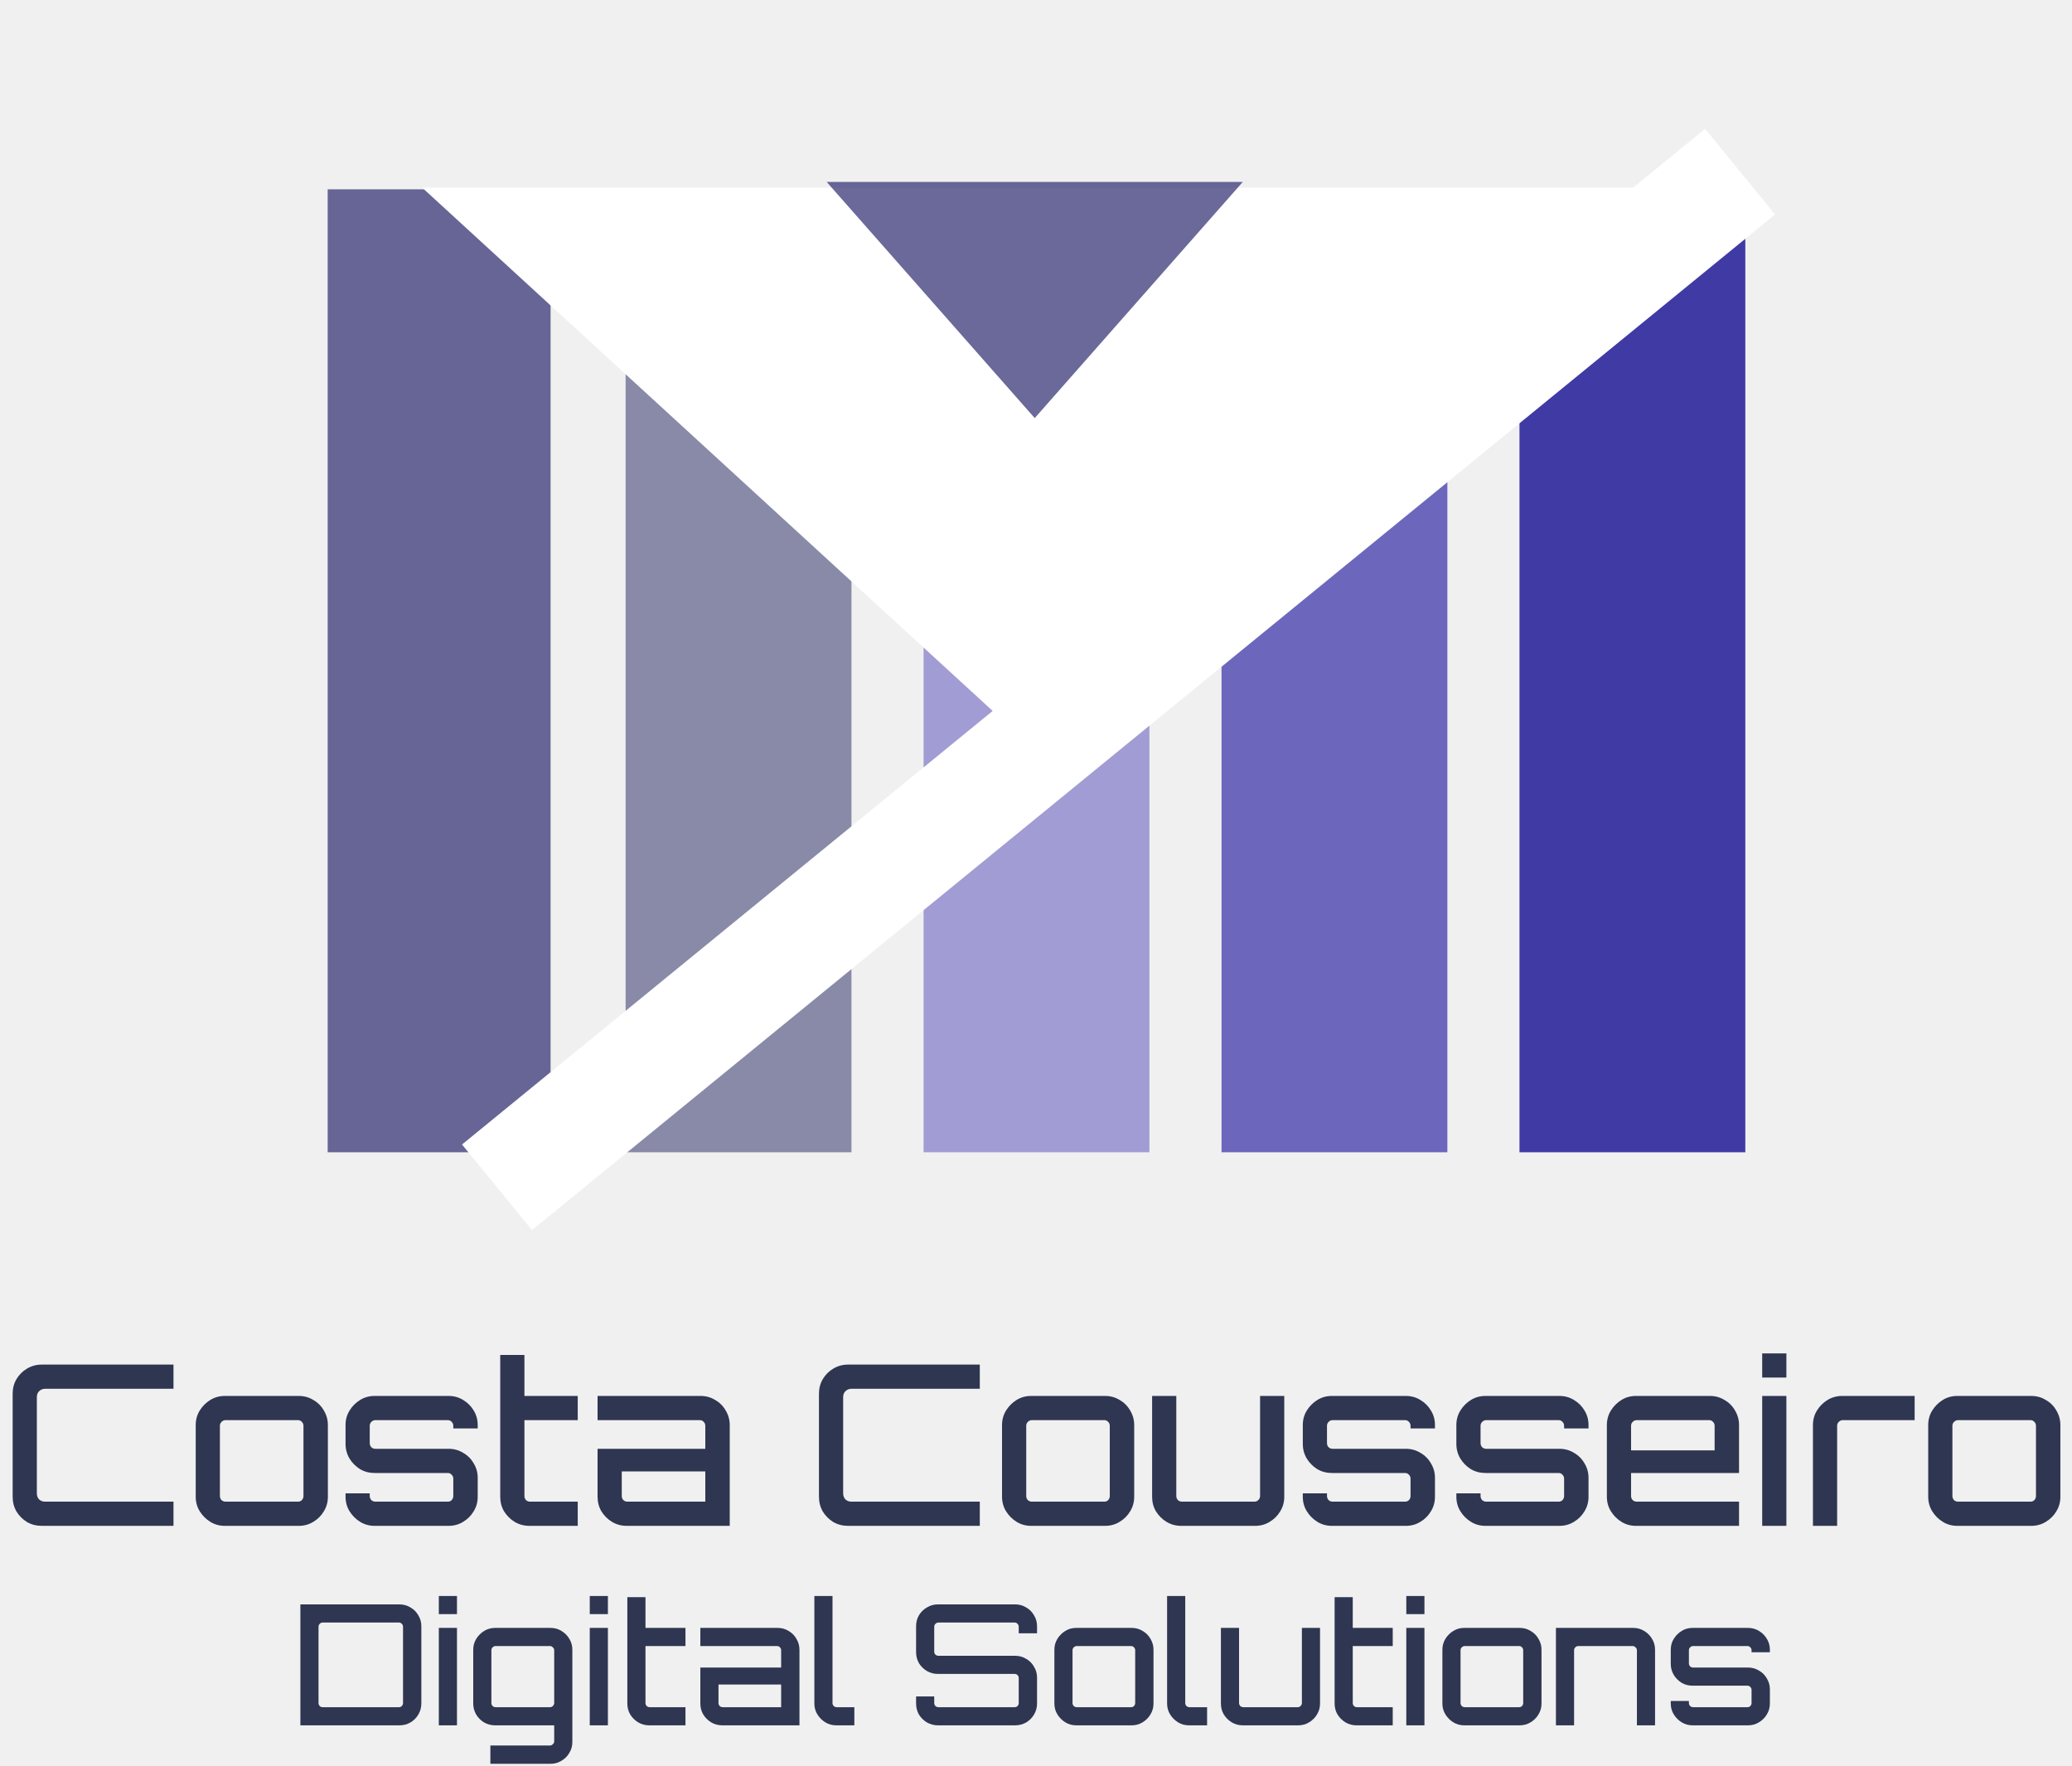
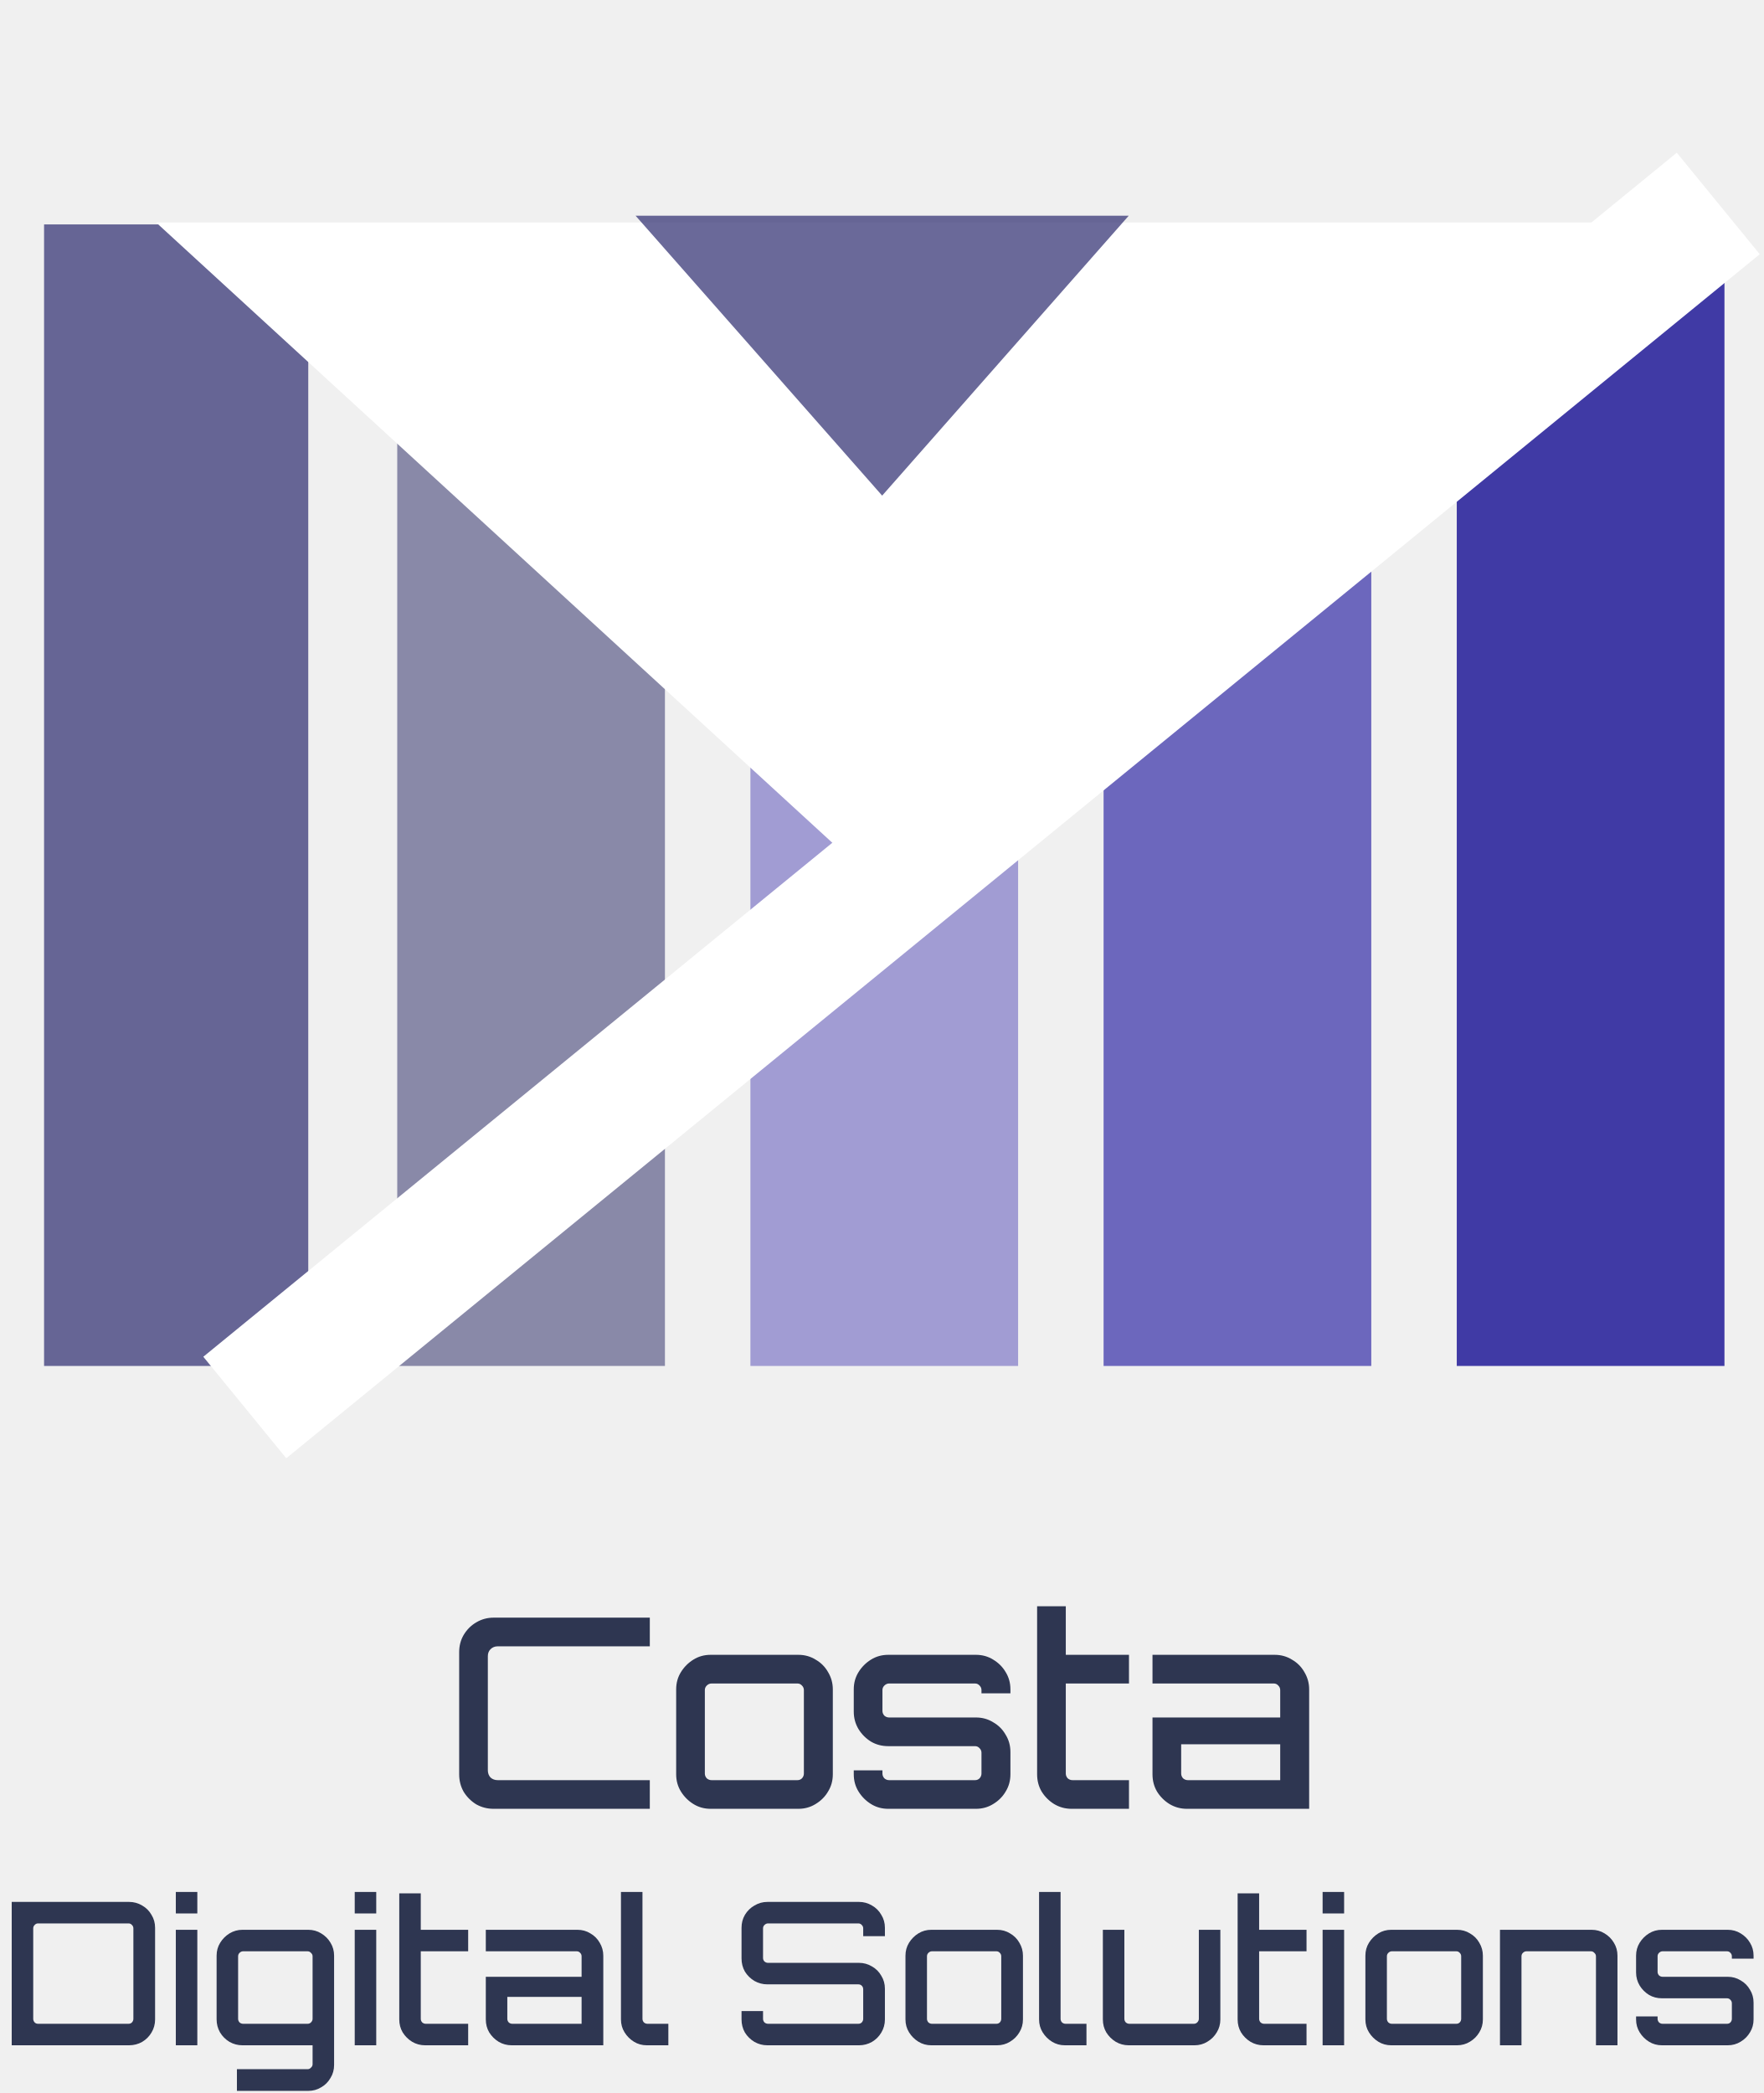
- <svg xmlns="http://www.w3.org/2000/svg" width="1184" height="1009" viewBox="0 0 1184 1009" fill="none">
-   <rect x="187.244" y="108.188" width="127.366" height="550.316" fill="#2D2C6F" fill-opacity="0.71" />
-   <rect x="868.276" y="108.188" width="129.048" height="550.316" fill="#403AA5" />
-   <rect x="527.76" y="108.188" width="129.048" height="550.316" fill="#3B31AD" fill-opacity="0.44" />
-   <rect x="357.502" y="108.188" width="129.048" height="550.316" fill="#5F5E8A" fill-opacity="0.71" />
-   <rect x="698.018" y="108.188" width="129.048" height="550.316" fill="#6C67BD" />
-   <path d="M592 429L241.26 107.25L942.74 107.25L592 429Z" fill="white" />
-   <path d="M591.271 238.935L472.391 103.984L710.152 103.984L591.271 238.935Z" fill="#2D2C6F" fill-opacity="0.71" />
-   <line x1="284.006" y1="678.533" x2="994.338" y2="98.088" stroke="white" stroke-width="63.194" />
-   <path d="M23.87 872C20.798 872 17.982 871.275 15.422 869.824C12.947 868.288 10.942 866.283 9.406 863.808C7.955 861.248 7.23 858.432 7.23 855.36V796.48C7.23 793.408 7.955 790.635 9.406 788.16C10.942 785.6 12.947 783.595 15.422 782.144C17.982 780.608 20.798 779.84 23.87 779.84H99.134V793.664H25.79C24.425 793.664 23.273 794.133 22.334 795.072C21.481 795.925 21.054 797.035 21.054 798.4V853.44C21.054 854.805 21.481 855.957 22.334 856.896C23.273 857.749 24.425 858.176 25.79 858.176H99.134V872H23.87ZM128.48 872C125.408 872 122.635 871.232 120.16 869.696C117.685 868.16 115.68 866.155 114.144 863.68C112.608 861.205 111.84 858.432 111.84 855.36V814.4C111.84 811.328 112.608 808.555 114.144 806.08C115.68 803.605 117.685 801.6 120.16 800.064C122.635 798.528 125.408 797.76 128.48 797.76H170.72C173.792 797.76 176.565 798.528 179.04 800.064C181.6 801.515 183.605 803.52 185.056 806.08C186.592 808.64 187.36 811.413 187.36 814.4V855.36C187.36 858.432 186.592 861.205 185.056 863.68C183.605 866.155 181.6 868.16 179.04 869.696C176.565 871.232 173.792 872 170.72 872H128.48ZM128.864 858.176H170.336C171.189 858.176 171.915 857.877 172.512 857.28C173.109 856.597 173.408 855.829 173.408 854.976V814.784C173.408 813.931 173.109 813.205 172.512 812.608C171.915 811.925 171.189 811.584 170.336 811.584H128.864C128.011 811.584 127.243 811.925 126.56 812.608C125.963 813.205 125.664 813.931 125.664 814.784V854.976C125.664 855.829 125.963 856.597 126.56 857.28C127.243 857.877 128.011 858.176 128.864 858.176ZM214.096 872C211.024 872 208.251 871.232 205.776 869.696C203.301 868.16 201.296 866.155 199.76 863.68C198.224 861.205 197.456 858.432 197.456 855.36V853.44H211.28V854.976C211.28 855.829 211.579 856.597 212.176 857.28C212.859 857.877 213.627 858.176 214.48 858.176H255.952C256.805 858.176 257.531 857.877 258.128 857.28C258.725 856.597 259.024 855.829 259.024 854.976V844.992C259.024 844.139 258.725 843.413 258.128 842.816C257.531 842.133 256.805 841.792 255.952 841.792H214.096C211.024 841.792 208.251 841.067 205.776 839.616C203.301 838.08 201.296 836.075 199.76 833.6C198.224 831.04 197.456 828.224 197.456 825.152V814.4C197.456 811.328 198.224 808.555 199.76 806.08C201.296 803.605 203.301 801.6 205.776 800.064C208.251 798.528 211.024 797.76 214.096 797.76H256.336C259.408 797.76 262.181 798.528 264.656 800.064C267.216 801.6 269.221 803.605 270.672 806.08C272.208 808.555 272.976 811.328 272.976 814.4V816.32H259.024V814.784C259.024 813.931 258.725 813.205 258.128 812.608C257.531 811.925 256.805 811.584 255.952 811.584H214.48C213.627 811.584 212.859 811.925 212.176 812.608C211.579 813.205 211.28 813.931 211.28 814.784V824.768C211.28 825.621 211.579 826.389 212.176 827.072C212.859 827.669 213.627 827.968 214.48 827.968H256.336C259.408 827.968 262.181 828.736 264.656 830.272C267.216 831.723 269.221 833.728 270.672 836.288C272.208 838.763 272.976 841.536 272.976 844.608V855.36C272.976 858.432 272.208 861.205 270.672 863.68C269.221 866.155 267.216 868.16 264.656 869.696C262.181 871.232 259.408 872 256.336 872H214.096ZM302.486 872C299.414 872 296.598 871.232 294.038 869.696C291.563 868.16 289.558 866.155 288.022 863.68C286.571 861.205 285.846 858.432 285.846 855.36V774.336H299.67V797.76H330.134V811.584H299.67V854.976C299.67 855.829 299.969 856.597 300.566 857.28C301.249 857.877 302.017 858.176 302.87 858.176H330.134V872H302.486ZM358.108 872C355.036 872 352.22 871.232 349.66 869.696C347.185 868.16 345.18 866.155 343.644 863.68C342.193 861.205 341.468 858.432 341.468 855.36V827.968H403.036V814.784C403.036 813.931 402.737 813.205 402.14 812.608C401.543 811.925 400.817 811.584 399.964 811.584H341.468V797.76H400.348C403.42 797.76 406.193 798.528 408.668 800.064C411.228 801.515 413.233 803.52 414.684 806.08C416.22 808.64 416.988 811.413 416.988 814.4V872H358.108ZM358.492 858.176H403.036V840.896H355.292V854.976C355.292 855.829 355.591 856.597 356.188 857.28C356.871 857.877 357.639 858.176 358.492 858.176ZM484.62 872C481.548 872 478.732 871.275 476.172 869.824C473.697 868.288 471.692 866.283 470.156 863.808C468.705 861.248 467.98 858.432 467.98 855.36V796.48C467.98 793.408 468.705 790.635 470.156 788.16C471.692 785.6 473.697 783.595 476.172 782.144C478.732 780.608 481.548 779.84 484.62 779.84H559.884V793.664H486.54C485.175 793.664 484.023 794.133 483.084 795.072C482.231 795.925 481.804 797.035 481.804 798.4V853.44C481.804 854.805 482.231 855.957 483.084 856.896C484.023 857.749 485.175 858.176 486.54 858.176H559.884V872H484.62ZM589.23 872C586.158 872 583.385 871.232 580.91 869.696C578.435 868.16 576.43 866.155 574.894 863.68C573.358 861.205 572.59 858.432 572.59 855.36V814.4C572.59 811.328 573.358 808.555 574.894 806.08C576.43 803.605 578.435 801.6 580.91 800.064C583.385 798.528 586.158 797.76 589.23 797.76H631.47C634.542 797.76 637.315 798.528 639.79 800.064C642.35 801.515 644.355 803.52 645.806 806.08C647.342 808.64 648.11 811.413 648.11 814.4V855.36C648.11 858.432 647.342 861.205 645.806 863.68C644.355 866.155 642.35 868.16 639.79 869.696C637.315 871.232 634.542 872 631.47 872H589.23ZM589.614 858.176H631.086C631.939 858.176 632.665 857.877 633.262 857.28C633.859 856.597 634.158 855.829 634.158 854.976V814.784C634.158 813.931 633.859 813.205 633.262 812.608C632.665 811.925 631.939 811.584 631.086 811.584H589.614C588.761 811.584 587.993 811.925 587.31 812.608C586.713 813.205 586.414 813.931 586.414 814.784V854.976C586.414 855.829 586.713 856.597 587.31 857.28C587.993 857.877 588.761 858.176 589.614 858.176ZM674.986 872C671.914 872 669.098 871.232 666.538 869.696C664.063 868.16 662.058 866.155 660.522 863.68C659.071 861.205 658.346 858.432 658.346 855.36V797.76H672.17V854.976C672.17 855.829 672.469 856.597 673.066 857.28C673.749 857.877 674.517 858.176 675.37 858.176H716.842C717.695 858.176 718.421 857.877 719.018 857.28C719.701 856.597 720.042 855.829 720.042 854.976V797.76H733.866V855.36C733.866 858.432 733.098 861.205 731.562 863.68C730.111 866.155 728.106 868.16 725.546 869.696C723.071 871.232 720.298 872 717.226 872H674.986ZM761.096 872C758.024 872 755.251 871.232 752.776 869.696C750.301 868.16 748.296 866.155 746.76 863.68C745.224 861.205 744.456 858.432 744.456 855.36V853.44H758.28V854.976C758.28 855.829 758.579 856.597 759.176 857.28C759.859 857.877 760.627 858.176 761.48 858.176H802.952C803.805 858.176 804.531 857.877 805.128 857.28C805.725 856.597 806.024 855.829 806.024 854.976V844.992C806.024 844.139 805.725 843.413 805.128 842.816C804.531 842.133 803.805 841.792 802.952 841.792H761.096C758.024 841.792 755.251 841.067 752.776 839.616C750.301 838.08 748.296 836.075 746.76 833.6C745.224 831.04 744.456 828.224 744.456 825.152V814.4C744.456 811.328 745.224 808.555 746.76 806.08C748.296 803.605 750.301 801.6 752.776 800.064C755.251 798.528 758.024 797.76 761.096 797.76H803.336C806.408 797.76 809.181 798.528 811.656 800.064C814.216 801.6 816.221 803.605 817.672 806.08C819.208 808.555 819.976 811.328 819.976 814.4V816.32H806.024V814.784C806.024 813.931 805.725 813.205 805.128 812.608C804.531 811.925 803.805 811.584 802.952 811.584H761.48C760.627 811.584 759.859 811.925 759.176 812.608C758.579 813.205 758.28 813.931 758.28 814.784V824.768C758.28 825.621 758.579 826.389 759.176 827.072C759.859 827.669 760.627 827.968 761.48 827.968H803.336C806.408 827.968 809.181 828.736 811.656 830.272C814.216 831.723 816.221 833.728 817.672 836.288C819.208 838.763 819.976 841.536 819.976 844.608V855.36C819.976 858.432 819.208 861.205 817.672 863.68C816.221 866.155 814.216 868.16 811.656 869.696C809.181 871.232 806.408 872 803.336 872H761.096ZM848.846 872C845.774 872 843.001 871.232 840.526 869.696C838.051 868.16 836.046 866.155 834.51 863.68C832.974 861.205 832.206 858.432 832.206 855.36V853.44H846.03V854.976C846.03 855.829 846.329 856.597 846.926 857.28C847.609 857.877 848.377 858.176 849.23 858.176H890.702C891.555 858.176 892.281 857.877 892.878 857.28C893.475 856.597 893.774 855.829 893.774 854.976V844.992C893.774 844.139 893.475 843.413 892.878 842.816C892.281 842.133 891.555 841.792 890.702 841.792H848.846C845.774 841.792 843.001 841.067 840.526 839.616C838.051 838.08 836.046 836.075 834.51 833.6C832.974 831.04 832.206 828.224 832.206 825.152V814.4C832.206 811.328 832.974 808.555 834.51 806.08C836.046 803.605 838.051 801.6 840.526 800.064C843.001 798.528 845.774 797.76 848.846 797.76H891.086C894.158 797.76 896.931 798.528 899.406 800.064C901.966 801.6 903.971 803.605 905.422 806.08C906.958 808.555 907.726 811.328 907.726 814.4V816.32H893.774V814.784C893.774 813.931 893.475 813.205 892.878 812.608C892.281 811.925 891.555 811.584 890.702 811.584H849.23C848.377 811.584 847.609 811.925 846.926 812.608C846.329 813.205 846.03 813.931 846.03 814.784V824.768C846.03 825.621 846.329 826.389 846.926 827.072C847.609 827.669 848.377 827.968 849.23 827.968H891.086C894.158 827.968 896.931 828.736 899.406 830.272C901.966 831.723 903.971 833.728 905.422 836.288C906.958 838.763 907.726 841.536 907.726 844.608V855.36C907.726 858.432 906.958 861.205 905.422 863.68C903.971 866.155 901.966 868.16 899.406 869.696C896.931 871.232 894.158 872 891.086 872H848.846ZM934.855 872C931.783 872 929.01 871.232 926.535 869.696C924.06 868.16 922.055 866.155 920.519 863.68C918.983 861.205 918.215 858.432 918.215 855.36V814.4C918.215 811.328 918.983 808.555 920.519 806.08C922.055 803.605 924.06 801.6 926.535 800.064C929.01 798.528 931.783 797.76 934.855 797.76H977.095C980.167 797.76 982.94 798.528 985.415 800.064C987.975 801.515 989.98 803.52 991.431 806.08C992.967 808.64 993.735 811.413 993.735 814.4V841.792H932.039V854.976C932.039 855.829 932.338 856.597 932.935 857.28C933.618 857.877 934.386 858.176 935.239 858.176H993.735V872H934.855ZM932.039 828.864H979.783V814.784C979.783 813.931 979.484 813.205 978.887 812.608C978.29 811.925 977.564 811.584 976.711 811.584H935.239C934.386 811.584 933.618 811.925 932.935 812.608C932.338 813.205 932.039 813.931 932.039 814.784V828.864ZM1006.97 872V797.76H1020.79V872H1006.97ZM1006.97 787.264V773.44H1020.79V787.264H1006.97ZM1035.97 872V814.4C1035.97 811.328 1036.74 808.555 1038.27 806.08C1039.81 803.605 1041.81 801.6 1044.29 800.064C1046.85 798.528 1049.62 797.76 1052.61 797.76H1094.08V811.584H1052.99C1052.14 811.584 1051.37 811.925 1050.69 812.608C1050.09 813.205 1049.79 813.931 1049.79 814.784V872H1035.97ZM1118.48 872C1115.41 872 1112.63 871.232 1110.16 869.696C1107.69 868.16 1105.68 866.155 1104.14 863.68C1102.61 861.205 1101.84 858.432 1101.84 855.36V814.4C1101.84 811.328 1102.61 808.555 1104.14 806.08C1105.68 803.605 1107.69 801.6 1110.16 800.064C1112.63 798.528 1115.41 797.76 1118.48 797.76H1160.72C1163.79 797.76 1166.57 798.528 1169.04 800.064C1171.6 801.515 1173.61 803.52 1175.06 806.08C1176.59 808.64 1177.36 811.413 1177.36 814.4V855.36C1177.36 858.432 1176.59 861.205 1175.06 863.68C1173.61 866.155 1171.6 868.16 1169.04 869.696C1166.57 871.232 1163.79 872 1160.72 872H1118.48ZM1118.86 858.176H1160.34C1161.19 858.176 1161.91 857.877 1162.51 857.28C1163.11 856.597 1163.41 855.829 1163.41 854.976V814.784C1163.41 813.931 1163.11 813.205 1162.51 812.608C1161.91 811.925 1161.19 811.584 1160.34 811.584H1118.86C1118.01 811.584 1117.24 811.925 1116.56 812.608C1115.96 813.205 1115.66 813.931 1115.66 814.784V854.976C1115.66 855.829 1115.96 856.597 1116.56 857.28C1117.24 857.877 1118.01 858.176 1118.86 858.176Z" fill="#2E3651" />
-   <path d="M171.646 986V916.88H228.19C230.494 916.88 232.606 917.456 234.526 918.608C236.446 919.696 237.95 921.2 239.038 923.12C240.19 924.976 240.766 927.056 240.766 929.36V973.52C240.766 975.824 240.19 977.936 239.038 979.856C237.95 981.712 236.446 983.216 234.526 984.368C232.606 985.456 230.494 986 228.19 986H171.646ZM184.318 975.632H227.998C228.638 975.632 229.182 975.408 229.63 974.96C230.078 974.448 230.302 973.872 230.302 973.232V929.648C230.302 929.008 230.078 928.464 229.63 928.016C229.182 927.504 228.638 927.248 227.998 927.248H184.318C183.678 927.248 183.134 927.504 182.686 928.016C182.238 928.464 182.014 929.008 182.014 929.648V973.232C182.014 973.872 182.238 974.448 182.686 974.96C183.134 975.408 183.678 975.632 184.318 975.632ZM250.757 986V930.32H261.125V986H250.757ZM250.757 922.448V912.08H261.125V922.448H250.757ZM280.212 1007.98V997.52H314.292C314.932 997.52 315.476 997.264 315.924 996.752C316.436 996.304 316.692 995.76 316.692 995.12V986H282.9C280.66 986 278.58 985.456 276.66 984.368C274.74 983.216 273.204 981.68 272.052 979.76C270.964 977.84 270.42 975.76 270.42 973.52V942.8C270.42 940.496 270.996 938.416 272.148 936.56C273.3 934.704 274.804 933.2 276.66 932.048C278.58 930.896 280.66 930.32 282.9 930.32H314.58C316.884 930.32 318.964 930.896 320.82 932.048C322.74 933.2 324.244 934.704 325.332 936.56C326.484 938.416 327.06 940.496 327.06 942.8V995.504C327.06 997.808 326.484 999.888 325.332 1001.74C324.244 1003.66 322.74 1005.17 320.82 1006.26C318.964 1007.41 316.884 1007.98 314.58 1007.98H280.212ZM283.188 975.632H314.292C314.932 975.632 315.476 975.408 315.924 974.96C316.436 974.448 316.692 973.872 316.692 973.232V943.088C316.692 942.448 316.436 941.904 315.924 941.456C315.476 940.944 314.932 940.688 314.292 940.688H283.188C282.548 940.688 281.972 940.944 281.46 941.456C281.012 941.904 280.788 942.448 280.788 943.088V973.232C280.788 973.872 281.012 974.448 281.46 974.96C281.972 975.408 282.548 975.632 283.188 975.632ZM337.007 986V930.32H347.375V986H337.007ZM337.007 922.448V912.08H347.375V922.448H337.007ZM370.958 986C368.654 986 366.542 985.424 364.622 984.272C362.766 983.12 361.262 981.616 360.11 979.76C359.022 977.904 358.478 975.824 358.478 973.52V912.752H368.846V930.32H391.694V940.688H368.846V973.232C368.846 973.872 369.07 974.448 369.518 974.96C370.03 975.408 370.606 975.632 371.246 975.632H391.694V986H370.958ZM412.675 986C410.371 986 408.259 985.424 406.339 984.272C404.483 983.12 402.979 981.616 401.827 979.76C400.739 977.904 400.195 975.824 400.195 973.52V952.976H446.371V943.088C446.371 942.448 446.147 941.904 445.699 941.456C445.251 940.944 444.707 940.688 444.067 940.688H400.195V930.32H444.355C446.659 930.32 448.739 930.896 450.595 932.048C452.515 933.136 454.019 934.64 455.107 936.56C456.259 938.48 456.835 940.56 456.835 942.8V986H412.675ZM412.963 975.632H446.371V962.672H410.563V973.232C410.563 973.872 410.787 974.448 411.235 974.96C411.747 975.408 412.323 975.632 412.963 975.632ZM477.831 986C475.527 986 473.447 985.424 471.591 984.272C469.735 983.12 468.231 981.616 467.079 979.76C465.927 977.904 465.351 975.824 465.351 973.52V912.08H475.719V973.232C475.719 973.872 475.943 974.448 476.391 974.96C476.903 975.408 477.479 975.632 478.119 975.632H488.199V986H477.831ZM535.956 986C533.716 986 531.636 985.456 529.716 984.368C527.796 983.216 526.26 981.712 525.108 979.856C524.02 977.936 523.476 975.824 523.476 973.52V969.488H533.844V973.232C533.844 973.872 534.068 974.448 534.516 974.96C535.028 975.408 535.604 975.632 536.244 975.632H579.828C580.468 975.632 581.012 975.408 581.46 974.96C581.908 974.448 582.132 973.872 582.132 973.232V959.024C582.132 958.32 581.908 957.744 581.46 957.296C581.012 956.848 580.468 956.624 579.828 956.624H535.956C533.716 956.624 531.636 956.08 529.716 954.992C527.796 953.84 526.26 952.336 525.108 950.48C524.02 948.56 523.476 946.448 523.476 944.144V929.36C523.476 927.056 524.02 924.976 525.108 923.12C526.26 921.2 527.796 919.696 529.716 918.608C531.636 917.456 533.716 916.88 535.956 916.88H580.116C582.356 916.88 584.436 917.456 586.356 918.608C588.276 919.696 589.78 921.2 590.868 923.12C592.02 924.976 592.596 927.056 592.596 929.36V933.392H582.132V929.648C582.132 929.008 581.908 928.464 581.46 928.016C581.012 927.504 580.468 927.248 579.828 927.248H536.244C535.604 927.248 535.028 927.504 534.516 928.016C534.068 928.464 533.844 929.008 533.844 929.648V943.856C533.844 944.56 534.068 945.136 534.516 945.584C535.028 946.032 535.604 946.256 536.244 946.256H580.116C582.356 946.256 584.436 946.832 586.356 947.984C588.276 949.072 589.78 950.576 590.868 952.496C592.02 954.352 592.596 956.432 592.596 958.736V973.52C592.596 975.824 592.02 977.936 590.868 979.856C589.78 981.712 588.276 983.216 586.356 984.368C584.436 985.456 582.356 986 580.116 986H535.956ZM614.985 986C612.681 986 610.601 985.424 608.745 984.272C606.889 983.12 605.385 981.616 604.233 979.76C603.081 977.904 602.505 975.824 602.505 973.52V942.8C602.505 940.496 603.081 938.416 604.233 936.56C605.385 934.704 606.889 933.2 608.745 932.048C610.601 930.896 612.681 930.32 614.985 930.32H646.665C648.969 930.32 651.049 930.896 652.905 932.048C654.825 933.136 656.329 934.64 657.417 936.56C658.569 938.48 659.145 940.56 659.145 942.8V973.52C659.145 975.824 658.569 977.904 657.417 979.76C656.329 981.616 654.825 983.12 652.905 984.272C651.049 985.424 648.969 986 646.665 986H614.985ZM615.273 975.632H646.377C647.017 975.632 647.561 975.408 648.009 974.96C648.457 974.448 648.681 973.872 648.681 973.232V943.088C648.681 942.448 648.457 941.904 648.009 941.456C647.561 940.944 647.017 940.688 646.377 940.688H615.273C614.633 940.688 614.057 940.944 613.545 941.456C613.097 941.904 612.873 942.448 612.873 943.088V973.232C612.873 973.872 613.097 974.448 613.545 974.96C614.057 975.408 614.633 975.632 615.273 975.632ZM679.393 986C677.089 986 675.009 985.424 673.153 984.272C671.297 983.12 669.793 981.616 668.641 979.76C667.489 977.904 666.913 975.824 666.913 973.52V912.08H677.281V973.232C677.281 973.872 677.505 974.448 677.953 974.96C678.465 975.408 679.041 975.632 679.681 975.632H689.761V986H679.393ZM710.146 986C707.842 986 705.73 985.424 703.81 984.272C701.954 983.12 700.45 981.616 699.298 979.76C698.21 977.904 697.666 975.824 697.666 973.52V930.32H708.034V973.232C708.034 973.872 708.258 974.448 708.706 974.96C709.218 975.408 709.794 975.632 710.434 975.632H741.538C742.178 975.632 742.722 975.408 743.17 974.96C743.682 974.448 743.938 973.872 743.938 973.232V930.32H754.306V973.52C754.306 975.824 753.73 977.904 752.578 979.76C751.49 981.616 749.986 983.12 748.066 984.272C746.21 985.424 744.13 986 741.826 986H710.146ZM775.114 986C772.81 986 770.698 985.424 768.778 984.272C766.922 983.12 765.418 981.616 764.266 979.76C763.178 977.904 762.634 975.824 762.634 973.52V912.752H773.002V930.32H795.85V940.688H773.002V973.232C773.002 973.872 773.226 974.448 773.674 974.96C774.186 975.408 774.762 975.632 775.402 975.632H795.85V986H775.114ZM803.601 986V930.32H813.969V986H803.601ZM803.601 922.448V912.08H813.969V922.448H803.601ZM836.704 986C834.4 986 832.32 985.424 830.464 984.272C828.608 983.12 827.104 981.616 825.952 979.76C824.8 977.904 824.224 975.824 824.224 973.52V942.8C824.224 940.496 824.8 938.416 825.952 936.56C827.104 934.704 828.608 933.2 830.464 932.048C832.32 930.896 834.4 930.32 836.704 930.32H868.384C870.688 930.32 872.768 930.896 874.624 932.048C876.544 933.136 878.048 934.64 879.136 936.56C880.288 938.48 880.864 940.56 880.864 942.8V973.52C880.864 975.824 880.288 977.904 879.136 979.76C878.048 981.616 876.544 983.12 874.624 984.272C872.768 985.424 870.688 986 868.384 986H836.704ZM836.992 975.632H868.096C868.736 975.632 869.28 975.408 869.728 974.96C870.176 974.448 870.4 973.872 870.4 973.232V943.088C870.4 942.448 870.176 941.904 869.728 941.456C869.28 940.944 868.736 940.688 868.096 940.688H836.992C836.352 940.688 835.776 940.944 835.264 941.456C834.816 941.904 834.592 942.448 834.592 943.088V973.232C834.592 973.872 834.816 974.448 835.264 974.96C835.776 975.408 836.352 975.632 836.992 975.632ZM889.105 986V930.32H933.265C935.569 930.32 937.649 930.896 939.505 932.048C941.425 933.2 942.929 934.704 944.017 936.56C945.169 938.416 945.745 940.496 945.745 942.8V986H935.377V943.088C935.377 942.448 935.121 941.904 934.609 941.456C934.161 940.944 933.617 940.688 932.977 940.688H901.873C901.233 940.688 900.657 940.944 900.145 941.456C899.697 941.904 899.473 942.448 899.473 943.088V986H889.105ZM967.197 986C964.893 986 962.813 985.424 960.957 984.272C959.101 983.12 957.597 981.616 956.445 979.76C955.293 977.904 954.717 975.824 954.717 973.52V972.08H965.085V973.232C965.085 973.872 965.309 974.448 965.757 974.96C966.269 975.408 966.845 975.632 967.485 975.632H998.589C999.229 975.632 999.773 975.408 1000.22 974.96C1000.67 974.448 1000.89 973.872 1000.89 973.232V965.744C1000.89 965.104 1000.67 964.56 1000.22 964.112C999.773 963.6 999.229 963.344 998.589 963.344H967.197C964.893 963.344 962.813 962.8 960.957 961.712C959.101 960.56 957.597 959.056 956.445 957.2C955.293 955.28 954.717 953.168 954.717 950.864V942.8C954.717 940.496 955.293 938.416 956.445 936.56C957.597 934.704 959.101 933.2 960.957 932.048C962.813 930.896 964.893 930.32 967.197 930.32H998.877C1001.18 930.32 1003.26 930.896 1005.12 932.048C1007.04 933.2 1008.54 934.704 1009.63 936.56C1010.78 938.416 1011.36 940.496 1011.36 942.8V944.24H1000.89V943.088C1000.89 942.448 1000.67 941.904 1000.22 941.456C999.773 940.944 999.229 940.688 998.589 940.688H967.485C966.845 940.688 966.269 940.944 965.757 941.456C965.309 941.904 965.085 942.448 965.085 943.088V950.576C965.085 951.216 965.309 951.792 965.757 952.304C966.269 952.752 966.845 952.976 967.485 952.976H998.877C1001.18 952.976 1003.26 953.552 1005.12 954.704C1007.04 955.792 1008.54 957.296 1009.63 959.216C1010.78 961.072 1011.36 963.152 1011.36 965.456V973.52C1011.36 975.824 1010.78 977.904 1009.63 979.76C1008.54 981.616 1007.04 983.12 1005.12 984.272C1003.26 985.424 1001.18 986 998.877 986H967.197Z" fill="#2E3651" />
+ <svg xmlns="http://www.w3.org/2000/svg" width="850" height="1009" viewBox="0 0 850 1009" fill="none">
+   <rect x="21.244" y="108.188" width="127.366" height="550.316" fill="#2D2C6F" fill-opacity="0.71" />
+   <rect x="702.276" y="108.188" width="129.048" height="550.316" fill="#403AA5" />
+   <rect x="361.76" y="108.188" width="129.048" height="550.316" fill="#3B31AD" fill-opacity="0.44" />
+   <rect x="191.502" y="108.188" width="129.048" height="550.316" fill="#5F5E8A" fill-opacity="0.71" />
+   <rect x="532.018" y="108.188" width="129.048" height="550.316" fill="#6C67BD" />
+   <path d="M426 429L75.26 107.25L776.74 107.25L426 429Z" fill="white" />
+   <path d="M425.271 238.935L306.391 103.984L544.152 103.984L425.271 238.935Z" fill="#2D2C6F" fill-opacity="0.71" />
+   <line x1="118.006" y1="678.533" x2="828.338" y2="98.088" stroke="white" stroke-width="63.194" />
+   <path d="M237.995 872C234.923 872 232.107 871.275 229.547 869.824C227.072 868.288 225.067 866.283 223.531 863.808C222.08 861.248 221.355 858.432 221.355 855.36V796.48C221.355 793.408 222.08 790.635 223.531 788.16C225.067 785.6 227.072 783.595 229.547 782.144C232.107 780.608 234.923 779.84 237.995 779.84H313.259V793.664H239.915C238.55 793.664 237.398 794.133 236.459 795.072C235.606 795.925 235.179 797.035 235.179 798.4V853.44C235.179 854.805 235.606 855.957 236.459 856.896C237.398 857.749 238.55 858.176 239.915 858.176H313.259V872H237.995ZM342.605 872C339.533 872 336.76 871.232 334.285 869.696C331.81 868.16 329.805 866.155 328.269 863.68C326.733 861.205 325.965 858.432 325.965 855.36V814.4C325.965 811.328 326.733 808.555 328.269 806.08C329.805 803.605 331.81 801.6 334.285 800.064C336.76 798.528 339.533 797.76 342.605 797.76H384.845C387.917 797.76 390.69 798.528 393.165 800.064C395.725 801.515 397.73 803.52 399.181 806.08C400.717 808.64 401.485 811.413 401.485 814.4V855.36C401.485 858.432 400.717 861.205 399.181 863.68C397.73 866.155 395.725 868.16 393.165 869.696C390.69 871.232 387.917 872 384.845 872H342.605ZM342.989 858.176H384.461C385.314 858.176 386.04 857.877 386.637 857.28C387.234 856.597 387.533 855.829 387.533 854.976V814.784C387.533 813.931 387.234 813.205 386.637 812.608C386.04 811.925 385.314 811.584 384.461 811.584H342.989C342.136 811.584 341.368 811.925 340.685 812.608C340.088 813.205 339.789 813.931 339.789 814.784V854.976C339.789 855.829 340.088 856.597 340.685 857.28C341.368 857.877 342.136 858.176 342.989 858.176ZM428.221 872C425.149 872 422.376 871.232 419.901 869.696C417.426 868.16 415.421 866.155 413.885 863.68C412.349 861.205 411.581 858.432 411.581 855.36V853.44H425.405V854.976C425.405 855.829 425.704 856.597 426.301 857.28C426.984 857.877 427.752 858.176 428.605 858.176H470.077C470.93 858.176 471.656 857.877 472.253 857.28C472.85 856.597 473.149 855.829 473.149 854.976V844.992C473.149 844.139 472.85 843.413 472.253 842.816C471.656 842.133 470.93 841.792 470.077 841.792H428.221C425.149 841.792 422.376 841.067 419.901 839.616C417.426 838.08 415.421 836.075 413.885 833.6C412.349 831.04 411.581 828.224 411.581 825.152V814.4C411.581 811.328 412.349 808.555 413.885 806.08C415.421 803.605 417.426 801.6 419.901 800.064C422.376 798.528 425.149 797.76 428.221 797.76H470.461C473.533 797.76 476.306 798.528 478.781 800.064C481.341 801.6 483.346 803.605 484.797 806.08C486.333 808.555 487.101 811.328 487.101 814.4V816.32H473.149V814.784C473.149 813.931 472.85 813.205 472.253 812.608C471.656 811.925 470.93 811.584 470.077 811.584H428.605C427.752 811.584 426.984 811.925 426.301 812.608C425.704 813.205 425.405 813.931 425.405 814.784V824.768C425.405 825.621 425.704 826.389 426.301 827.072C426.984 827.669 427.752 827.968 428.605 827.968H470.461C473.533 827.968 476.306 828.736 478.781 830.272C481.341 831.723 483.346 833.728 484.797 836.288C486.333 838.763 487.101 841.536 487.101 844.608V855.36C487.101 858.432 486.333 861.205 484.797 863.68C483.346 866.155 481.341 868.16 478.781 869.696C476.306 871.232 473.533 872 470.461 872H428.221ZM516.611 872C513.539 872 510.723 871.232 508.163 869.696C505.688 868.16 503.683 866.155 502.147 863.68C500.696 861.205 499.971 858.432 499.971 855.36V774.336H513.795V797.76H544.259V811.584H513.795V854.976C513.795 855.829 514.094 856.597 514.691 857.28C515.374 857.877 516.142 858.176 516.995 858.176H544.259V872H516.611ZM572.233 872C569.161 872 566.345 871.232 563.785 869.696C561.31 868.16 559.305 866.155 557.769 863.68C556.318 861.205 555.593 858.432 555.593 855.36V827.968H617.161V814.784C617.161 813.931 616.862 813.205 616.265 812.608C615.668 811.925 614.942 811.584 614.089 811.584H555.593V797.76H614.473C617.545 797.76 620.318 798.528 622.793 800.064C625.353 801.515 627.358 803.52 628.809 806.08C630.345 808.64 631.113 811.413 631.113 814.4V872H572.233ZM572.617 858.176H617.161V840.896H569.417V854.976C569.417 855.829 569.716 856.597 570.313 857.28C570.996 857.877 571.764 858.176 572.617 858.176Z" fill="#2E3651" />
+   <path d="M5.646 986V916.88H62.19C64.494 916.88 66.606 917.456 68.526 918.608C70.446 919.696 71.95 921.2 73.038 923.12C74.19 924.976 74.766 927.056 74.766 929.36V973.52C74.766 975.824 74.19 977.936 73.038 979.856C71.95 981.712 70.446 983.216 68.526 984.368C66.606 985.456 64.494 986 62.19 986H5.646ZM18.318 975.632H61.998C62.638 975.632 63.182 975.408 63.63 974.96C64.078 974.448 64.302 973.872 64.302 973.232V929.648C64.302 929.008 64.078 928.464 63.63 928.016C63.182 927.504 62.638 927.248 61.998 927.248H18.318C17.678 927.248 17.134 927.504 16.686 928.016C16.238 928.464 16.014 929.008 16.014 929.648V973.232C16.014 973.872 16.238 974.448 16.686 974.96C17.134 975.408 17.678 975.632 18.318 975.632ZM84.757 986V930.32H95.125V986H84.757ZM84.757 922.448V912.08H95.125V922.448H84.757ZM114.212 1007.98V997.52H148.292C148.932 997.52 149.476 997.264 149.924 996.752C150.436 996.304 150.692 995.76 150.692 995.12V986H116.9C114.66 986 112.58 985.456 110.66 984.368C108.74 983.216 107.204 981.68 106.052 979.76C104.964 977.84 104.42 975.76 104.42 973.52V942.8C104.42 940.496 104.996 938.416 106.148 936.56C107.3 934.704 108.804 933.2 110.66 932.048C112.58 930.896 114.66 930.32 116.9 930.32H148.58C150.884 930.32 152.964 930.896 154.82 932.048C156.74 933.2 158.244 934.704 159.332 936.56C160.484 938.416 161.06 940.496 161.06 942.8V995.504C161.06 997.808 160.484 999.888 159.332 1001.74C158.244 1003.66 156.74 1005.17 154.82 1006.26C152.964 1007.41 150.884 1007.98 148.58 1007.98H114.212ZM117.188 975.632H148.292C148.932 975.632 149.476 975.408 149.924 974.96C150.436 974.448 150.692 973.872 150.692 973.232V943.088C150.692 942.448 150.436 941.904 149.924 941.456C149.476 940.944 148.932 940.688 148.292 940.688H117.188C116.548 940.688 115.972 940.944 115.46 941.456C115.012 941.904 114.788 942.448 114.788 943.088V973.232C114.788 973.872 115.012 974.448 115.46 974.96C115.972 975.408 116.548 975.632 117.188 975.632ZM171.007 986V930.32H181.375V986H171.007ZM171.007 922.448V912.08H181.375V922.448H171.007ZM204.958 986C202.654 986 200.542 985.424 198.622 984.272C196.766 983.12 195.262 981.616 194.11 979.76C193.022 977.904 192.478 975.824 192.478 973.52V912.752H202.846V930.32H225.694V940.688H202.846V973.232C202.846 973.872 203.07 974.448 203.518 974.96C204.03 975.408 204.606 975.632 205.246 975.632H225.694V986H204.958ZM246.675 986C244.371 986 242.259 985.424 240.339 984.272C238.483 983.12 236.979 981.616 235.827 979.76C234.739 977.904 234.195 975.824 234.195 973.52V952.976H280.371V943.088C280.371 942.448 280.147 941.904 279.699 941.456C279.251 940.944 278.707 940.688 278.067 940.688H234.195V930.32H278.355C280.659 930.32 282.739 930.896 284.595 932.048C286.515 933.136 288.019 934.64 289.107 936.56C290.259 938.48 290.835 940.56 290.835 942.8V986H246.675ZM246.963 975.632H280.371V962.672H244.563V973.232C244.563 973.872 244.787 974.448 245.235 974.96C245.747 975.408 246.323 975.632 246.963 975.632ZM311.831 986C309.527 986 307.447 985.424 305.591 984.272C303.735 983.12 302.231 981.616 301.079 979.76C299.927 977.904 299.351 975.824 299.351 973.52V912.08H309.719V973.232C309.719 973.872 309.943 974.448 310.391 974.96C310.903 975.408 311.479 975.632 312.119 975.632H322.199V986H311.831ZM369.956 986C367.716 986 365.636 985.456 363.716 984.368C361.796 983.216 360.26 981.712 359.108 979.856C358.02 977.936 357.476 975.824 357.476 973.52V969.488H367.844V973.232C367.844 973.872 368.068 974.448 368.516 974.96C369.028 975.408 369.604 975.632 370.244 975.632H413.828C414.468 975.632 415.012 975.408 415.46 974.96C415.908 974.448 416.132 973.872 416.132 973.232V959.024C416.132 958.32 415.908 957.744 415.46 957.296C415.012 956.848 414.468 956.624 413.828 956.624H369.956C367.716 956.624 365.636 956.08 363.716 954.992C361.796 953.84 360.26 952.336 359.108 950.48C358.02 948.56 357.476 946.448 357.476 944.144V929.36C357.476 927.056 358.02 924.976 359.108 923.12C360.26 921.2 361.796 919.696 363.716 918.608C365.636 917.456 367.716 916.88 369.956 916.88H414.116C416.356 916.88 418.436 917.456 420.356 918.608C422.276 919.696 423.78 921.2 424.868 923.12C426.02 924.976 426.596 927.056 426.596 929.36V933.392H416.132V929.648C416.132 929.008 415.908 928.464 415.46 928.016C415.012 927.504 414.468 927.248 413.828 927.248H370.244C369.604 927.248 369.028 927.504 368.516 928.016C368.068 928.464 367.844 929.008 367.844 929.648V943.856C367.844 944.56 368.068 945.136 368.516 945.584C369.028 946.032 369.604 946.256 370.244 946.256H414.116C416.356 946.256 418.436 946.832 420.356 947.984C422.276 949.072 423.78 950.576 424.868 952.496C426.02 954.352 426.596 956.432 426.596 958.736V973.52C426.596 975.824 426.02 977.936 424.868 979.856C423.78 981.712 422.276 983.216 420.356 984.368C418.436 985.456 416.356 986 414.116 986H369.956ZM448.985 986C446.681 986 444.601 985.424 442.745 984.272C440.889 983.12 439.385 981.616 438.233 979.76C437.081 977.904 436.505 975.824 436.505 973.52V942.8C436.505 940.496 437.081 938.416 438.233 936.56C439.385 934.704 440.889 933.2 442.745 932.048C444.601 930.896 446.681 930.32 448.985 930.32H480.665C482.969 930.32 485.049 930.896 486.905 932.048C488.825 933.136 490.329 934.64 491.417 936.56C492.569 938.48 493.145 940.56 493.145 942.8V973.52C493.145 975.824 492.569 977.904 491.417 979.76C490.329 981.616 488.825 983.12 486.905 984.272C485.049 985.424 482.969 986 480.665 986H448.985ZM449.273 975.632H480.377C481.017 975.632 481.561 975.408 482.009 974.96C482.457 974.448 482.681 973.872 482.681 973.232V943.088C482.681 942.448 482.457 941.904 482.009 941.456C481.561 940.944 481.017 940.688 480.377 940.688H449.273C448.633 940.688 448.057 940.944 447.545 941.456C447.097 941.904 446.873 942.448 446.873 943.088V973.232C446.873 973.872 447.097 974.448 447.545 974.96C448.057 975.408 448.633 975.632 449.273 975.632ZM513.393 986C511.089 986 509.009 985.424 507.153 984.272C505.297 983.12 503.793 981.616 502.641 979.76C501.489 977.904 500.913 975.824 500.913 973.52V912.08H511.281V973.232C511.281 973.872 511.505 974.448 511.953 974.96C512.465 975.408 513.041 975.632 513.681 975.632H523.761V986H513.393ZM544.146 986C541.842 986 539.73 985.424 537.81 984.272C535.954 983.12 534.45 981.616 533.298 979.76C532.21 977.904 531.666 975.824 531.666 973.52V930.32H542.034V973.232C542.034 973.872 542.258 974.448 542.706 974.96C543.218 975.408 543.794 975.632 544.434 975.632H575.538C576.178 975.632 576.722 975.408 577.17 974.96C577.682 974.448 577.938 973.872 577.938 973.232V930.32H588.306V973.52C588.306 975.824 587.73 977.904 586.578 979.76C585.49 981.616 583.986 983.12 582.066 984.272C580.21 985.424 578.13 986 575.826 986H544.146ZM609.114 986C606.81 986 604.698 985.424 602.778 984.272C600.922 983.12 599.418 981.616 598.266 979.76C597.178 977.904 596.634 975.824 596.634 973.52V912.752H607.002V930.32H629.85V940.688H607.002V973.232C607.002 973.872 607.226 974.448 607.674 974.96C608.186 975.408 608.762 975.632 609.402 975.632H629.85V986H609.114ZM637.601 986V930.32H647.969V986H637.601ZM637.601 922.448V912.08H647.969V922.448H637.601ZM670.704 986C668.4 986 666.32 985.424 664.464 984.272C662.608 983.12 661.104 981.616 659.952 979.76C658.8 977.904 658.224 975.824 658.224 973.52V942.8C658.224 940.496 658.8 938.416 659.952 936.56C661.104 934.704 662.608 933.2 664.464 932.048C666.32 930.896 668.4 930.32 670.704 930.32H702.384C704.688 930.32 706.768 930.896 708.624 932.048C710.544 933.136 712.048 934.64 713.136 936.56C714.288 938.48 714.864 940.56 714.864 942.8V973.52C714.864 975.824 714.288 977.904 713.136 979.76C712.048 981.616 710.544 983.12 708.624 984.272C706.768 985.424 704.688 986 702.384 986H670.704ZM670.992 975.632H702.096C702.736 975.632 703.28 975.408 703.728 974.96C704.176 974.448 704.4 973.872 704.4 973.232V943.088C704.4 942.448 704.176 941.904 703.728 941.456C703.28 940.944 702.736 940.688 702.096 940.688H670.992C670.352 940.688 669.776 940.944 669.264 941.456C668.816 941.904 668.592 942.448 668.592 943.088V973.232C668.592 973.872 668.816 974.448 669.264 974.96C669.776 975.408 670.352 975.632 670.992 975.632ZM723.105 986V930.32H767.265C769.569 930.32 771.649 930.896 773.505 932.048C775.425 933.2 776.929 934.704 778.017 936.56C779.169 938.416 779.745 940.496 779.745 942.8V986H769.377V943.088C769.377 942.448 769.121 941.904 768.609 941.456C768.161 940.944 767.617 940.688 766.977 940.688H735.873C735.233 940.688 734.657 940.944 734.145 941.456C733.697 941.904 733.473 942.448 733.473 943.088V986H723.105ZM801.197 986C798.893 986 796.813 985.424 794.957 984.272C793.101 983.12 791.597 981.616 790.445 979.76C789.293 977.904 788.717 975.824 788.717 973.52V972.08H799.085V973.232C799.085 973.872 799.309 974.448 799.757 974.96C800.269 975.408 800.845 975.632 801.485 975.632H832.589C833.229 975.632 833.773 975.408 834.221 974.96C834.669 974.448 834.893 973.872 834.893 973.232V965.744C834.893 965.104 834.669 964.56 834.221 964.112C833.773 963.6 833.229 963.344 832.589 963.344H801.197C798.893 963.344 796.813 962.8 794.957 961.712C793.101 960.56 791.597 959.056 790.445 957.2C789.293 955.28 788.717 953.168 788.717 950.864V942.8C788.717 940.496 789.293 938.416 790.445 936.56C791.597 934.704 793.101 933.2 794.957 932.048C796.813 930.896 798.893 930.32 801.197 930.32H832.877C835.181 930.32 837.261 930.896 839.117 932.048C841.037 933.2 842.541 934.704 843.629 936.56C844.781 938.416 845.357 940.496 845.357 942.8V944.24H834.893V943.088C834.893 942.448 834.669 941.904 834.221 941.456C833.773 940.944 833.229 940.688 832.589 940.688H801.485C800.845 940.688 800.269 940.944 799.757 941.456C799.309 941.904 799.085 942.448 799.085 943.088V950.576C799.085 951.216 799.309 951.792 799.757 952.304C800.269 952.752 800.845 952.976 801.485 952.976H832.877C835.181 952.976 837.261 953.552 839.117 954.704C841.037 955.792 842.541 957.296 843.629 959.216C844.781 961.072 845.357 963.152 845.357 965.456V973.52C845.357 975.824 844.781 977.904 843.629 979.76C842.541 981.616 841.037 983.12 839.117 984.272C837.261 985.424 835.181 986 832.877 986H801.197Z" fill="#2E3651" />
</svg>
